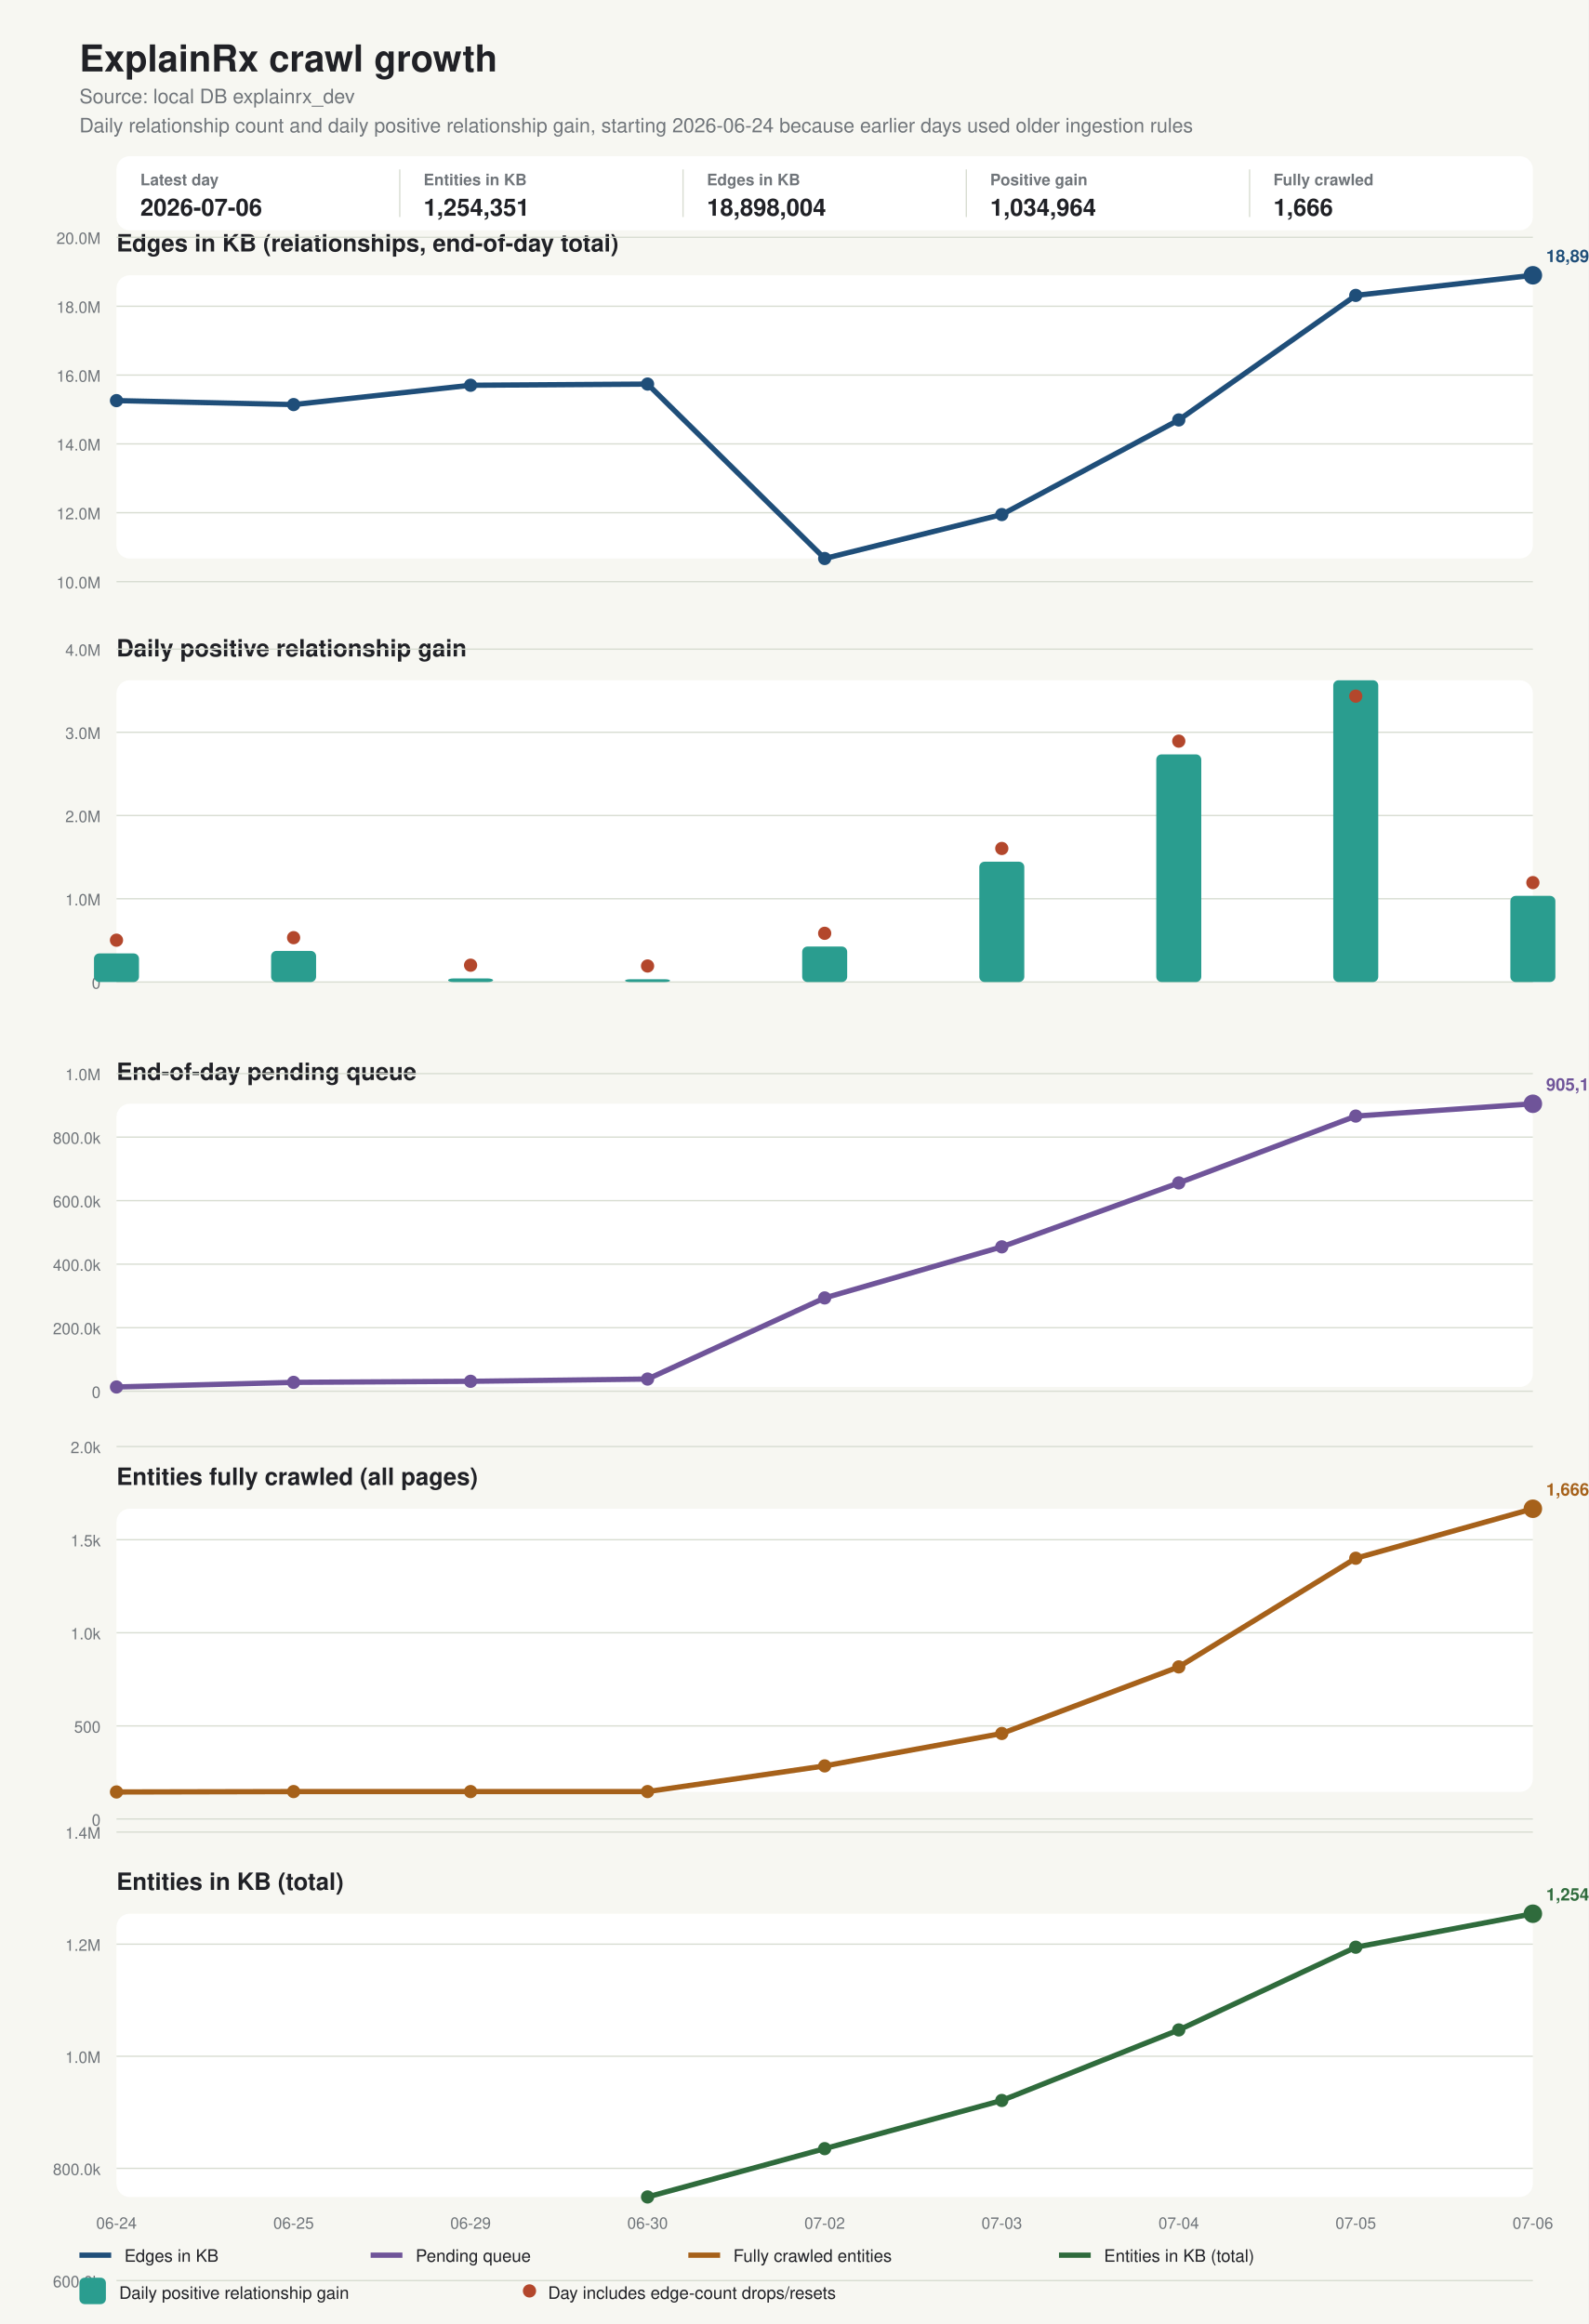
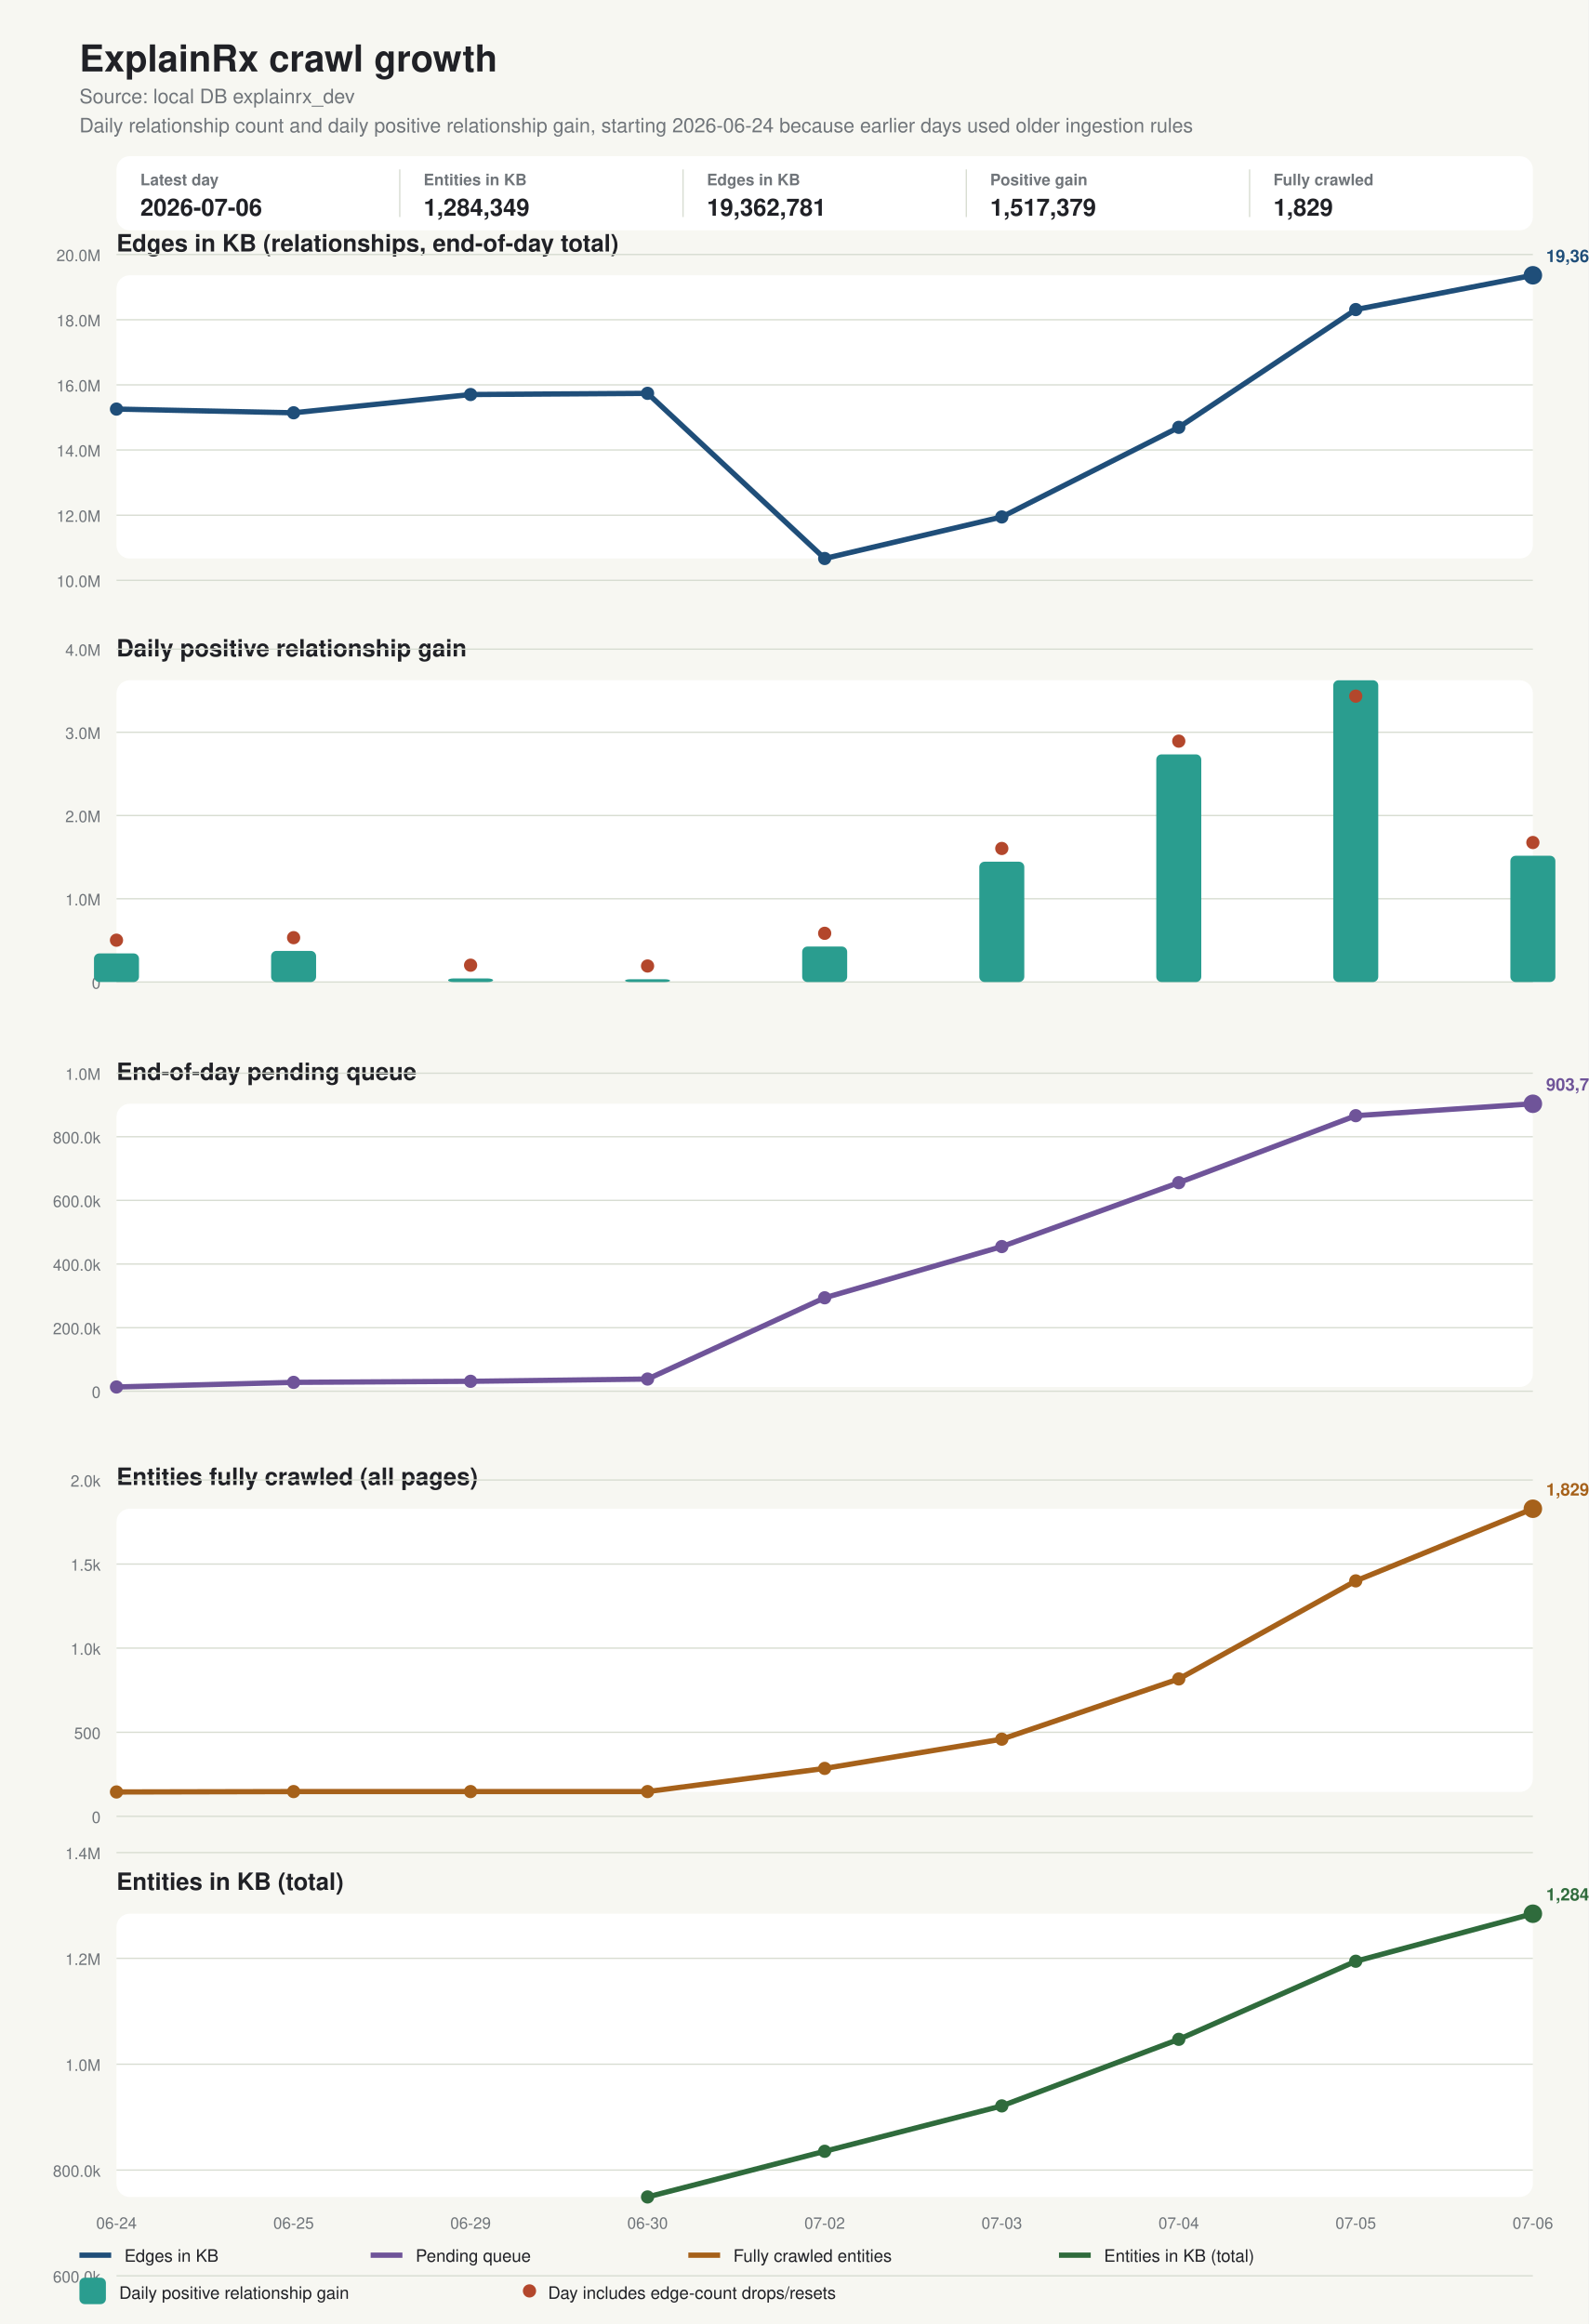
<svg xmlns="http://www.w3.org/2000/svg" width="1200" height="1756" viewBox="0 0 1200 1756">
  <rect width="100%" height="100%" fill="#f7f7f2" />
  <text x="60" y="54" font-family="Helvetica, Arial, sans-serif" font-size="28" font-weight="700" fill="#202126">ExplainRx crawl growth</text>
  <text x="60" y="78" font-family="Helvetica, Arial, sans-serif" font-size="15" fill="#70757a">Source: local DB explainrx_dev</text>
  <text x="60" y="100" font-family="Helvetica, Arial, sans-serif" font-size="15" fill="#70757a">Daily relationship count and daily positive relationship gain, starting 2026-06-24 because earlier days used older ingestion rules</text>
  <rect x="88" y="118" width="1070" height="56" fill="#ffffff" rx="10" />
  <rect x="88" y="208" width="1070" height="214" fill="#ffffff" rx="10" />
  <rect x="88" y="514" width="1070" height="228" fill="#ffffff" rx="10" />
  <rect x="88" y="834" width="1070" height="214" fill="#ffffff" rx="10" />
  <rect x="88" y="1140" width="1070" height="214" fill="#ffffff" rx="10" />
  <rect x="88" y="1446" width="1070" height="214" fill="#ffffff" rx="10" />
  <text x="88" y="190" font-family="Helvetica, Arial, sans-serif" font-size="18" font-weight="700" fill="#202126">Edges in KB (relationships, end-of-day total)</text>
  <text x="88" y="496" font-family="Helvetica, Arial, sans-serif" font-size="18" font-weight="700" fill="#202126">Daily positive relationship gain</text>
  <text x="88" y="816" font-family="Helvetica, Arial, sans-serif" font-size="18" font-weight="700" fill="#202126">End-of-day pending queue</text>
  <text x="88" y="1122" font-family="Helvetica, Arial, sans-serif" font-size="18" font-weight="700" fill="#202126">Entities fully crawled (all pages)</text>
  <text x="88" y="1428" font-family="Helvetica, Arial, sans-serif" font-size="18" font-weight="700" fill="#202126">Entities in KB (total)</text>
  <text x="106.0" y="140" font-family="Helvetica, Arial, sans-serif" font-size="12" font-weight="700" fill="#70757a">Latest day</text>
  <text x="106.0" y="163" font-family="Helvetica, Arial, sans-serif" font-size="18" font-weight="700" fill="#202126">2026-07-06</text>
  <line x1="302.0" y1="128" x2="302.0" y2="164" stroke="#d8ddd2" stroke-width="1" />
  <text x="320.0" y="140" font-family="Helvetica, Arial, sans-serif" font-size="12" font-weight="700" fill="#70757a">Entities in KB</text>
-   <text x="320.0" y="163" font-family="Helvetica, Arial, sans-serif" font-size="18" font-weight="700" fill="#202126">1,254,351</text>
+   <text x="320.0" y="163" font-family="Helvetica, Arial, sans-serif" font-size="18" font-weight="700" fill="#202126">1,284,349</text>
  <line x1="516.0" y1="128" x2="516.0" y2="164" stroke="#d8ddd2" stroke-width="1" />
  <text x="534.0" y="140" font-family="Helvetica, Arial, sans-serif" font-size="12" font-weight="700" fill="#70757a">Edges in KB</text>
-   <text x="534.0" y="163" font-family="Helvetica, Arial, sans-serif" font-size="18" font-weight="700" fill="#202126">18,898,004</text>
+   <text x="534.0" y="163" font-family="Helvetica, Arial, sans-serif" font-size="18" font-weight="700" fill="#202126">19,362,781</text>
  <line x1="730.0" y1="128" x2="730.0" y2="164" stroke="#d8ddd2" stroke-width="1" />
  <text x="748.0" y="140" font-family="Helvetica, Arial, sans-serif" font-size="12" font-weight="700" fill="#70757a">Positive gain</text>
-   <text x="748.0" y="163" font-family="Helvetica, Arial, sans-serif" font-size="18" font-weight="700" fill="#202126">1,034,964</text>
+   <text x="748.0" y="163" font-family="Helvetica, Arial, sans-serif" font-size="18" font-weight="700" fill="#202126">1,517,379</text>
  <line x1="944.0" y1="128" x2="944.0" y2="164" stroke="#d8ddd2" stroke-width="1" />
  <text x="962.0" y="140" font-family="Helvetica, Arial, sans-serif" font-size="12" font-weight="700" fill="#70757a">Fully crawled</text>
-   <text x="962.0" y="163" font-family="Helvetica, Arial, sans-serif" font-size="18" font-weight="700" fill="#202126">1,666</text>
-   <line x1="88" y1="439.5" x2="1158" y2="439.5" stroke="#d8ddd2" stroke-width="1" />
-   <text x="76" y="444.5" text-anchor="end" font-family="Helvetica, Arial, sans-serif" font-size="12" fill="#70757a">10.0M</text>
-   <line x1="88" y1="387.4" x2="1158" y2="387.4" stroke="#d8ddd2" stroke-width="1" />
-   <text x="76" y="392.4" text-anchor="end" font-family="Helvetica, Arial, sans-serif" font-size="12" fill="#70757a">12.0M</text>
-   <line x1="88" y1="335.4" x2="1158" y2="335.4" stroke="#d8ddd2" stroke-width="1" />
-   <text x="76" y="340.4" text-anchor="end" font-family="Helvetica, Arial, sans-serif" font-size="12" fill="#70757a">14.0M</text>
-   <line x1="88" y1="283.4" x2="1158" y2="283.4" stroke="#d8ddd2" stroke-width="1" />
-   <text x="76" y="288.4" text-anchor="end" font-family="Helvetica, Arial, sans-serif" font-size="12" fill="#70757a">16.0M</text>
-   <line x1="88" y1="231.4" x2="1158" y2="231.4" stroke="#d8ddd2" stroke-width="1" />
-   <text x="76" y="236.4" text-anchor="end" font-family="Helvetica, Arial, sans-serif" font-size="12" fill="#70757a">18.0M</text>
-   <line x1="88" y1="179.3" x2="1158" y2="179.3" stroke="#d8ddd2" stroke-width="1" />
-   <text x="76" y="184.3" text-anchor="end" font-family="Helvetica, Arial, sans-serif" font-size="12" fill="#70757a">20.0M</text>
+   <text x="962.0" y="163" font-family="Helvetica, Arial, sans-serif" font-size="18" font-weight="700" fill="#202126">1,829</text>
+   <line x1="88" y1="438.5" x2="1158" y2="438.5" stroke="#d8ddd2" stroke-width="1" />
+   <text x="76" y="443.5" text-anchor="end" font-family="Helvetica, Arial, sans-serif" font-size="12" fill="#70757a">10.0M</text>
+   <line x1="88" y1="389.3" x2="1158" y2="389.3" stroke="#d8ddd2" stroke-width="1" />
+   <text x="76" y="394.3" text-anchor="end" font-family="Helvetica, Arial, sans-serif" font-size="12" fill="#70757a">12.0M</text>
+   <line x1="88" y1="340.0" x2="1158" y2="340.0" stroke="#d8ddd2" stroke-width="1" />
+   <text x="76" y="345.0" text-anchor="end" font-family="Helvetica, Arial, sans-serif" font-size="12" fill="#70757a">14.0M</text>
+   <line x1="88" y1="290.8" x2="1158" y2="290.8" stroke="#d8ddd2" stroke-width="1" />
+   <text x="76" y="295.8" text-anchor="end" font-family="Helvetica, Arial, sans-serif" font-size="12" fill="#70757a">16.0M</text>
+   <line x1="88" y1="241.6" x2="1158" y2="241.6" stroke="#d8ddd2" stroke-width="1" />
+   <text x="76" y="246.6" text-anchor="end" font-family="Helvetica, Arial, sans-serif" font-size="12" fill="#70757a">18.0M</text>
+   <line x1="88" y1="192.3" x2="1158" y2="192.3" stroke="#d8ddd2" stroke-width="1" />
+   <text x="76" y="197.3" text-anchor="end" font-family="Helvetica, Arial, sans-serif" font-size="12" fill="#70757a">20.0M</text>
  <line x1="88" y1="742.0" x2="1158" y2="742.0" stroke="#d8ddd2" stroke-width="1" />
  <text x="76" y="747.0" text-anchor="end" font-family="Helvetica, Arial, sans-serif" font-size="12" fill="#70757a">0</text>
  <line x1="88" y1="679.1" x2="1158" y2="679.1" stroke="#d8ddd2" stroke-width="1" />
  <text x="76" y="684.1" text-anchor="end" font-family="Helvetica, Arial, sans-serif" font-size="12" fill="#70757a">1.0M</text>
  <line x1="88" y1="616.2" x2="1158" y2="616.2" stroke="#d8ddd2" stroke-width="1" />
  <text x="76" y="621.2" text-anchor="end" font-family="Helvetica, Arial, sans-serif" font-size="12" fill="#70757a">2.0M</text>
  <line x1="88" y1="553.3" x2="1158" y2="553.3" stroke="#d8ddd2" stroke-width="1" />
  <text x="76" y="558.3" text-anchor="end" font-family="Helvetica, Arial, sans-serif" font-size="12" fill="#70757a">3.0M</text>
  <line x1="88" y1="490.5" x2="1158" y2="490.5" stroke="#d8ddd2" stroke-width="1" />
  <text x="76" y="495.5" text-anchor="end" font-family="Helvetica, Arial, sans-serif" font-size="12" fill="#70757a">4.0M</text>
  <line x1="88" y1="1051.2" x2="1158" y2="1051.2" stroke="#d8ddd2" stroke-width="1" />
  <text x="76" y="1056.2" text-anchor="end" font-family="Helvetica, Arial, sans-serif" font-size="12" fill="#70757a">0</text>
  <line x1="88" y1="1003.2" x2="1158" y2="1003.2" stroke="#d8ddd2" stroke-width="1" />
  <text x="76" y="1008.2" text-anchor="end" font-family="Helvetica, Arial, sans-serif" font-size="12" fill="#70757a">200.0k</text>
-   <line x1="88" y1="955.2" x2="1158" y2="955.2" stroke="#d8ddd2" stroke-width="1" />
-   <text x="76" y="960.2" text-anchor="end" font-family="Helvetica, Arial, sans-serif" font-size="12" fill="#70757a">400.0k</text>
-   <line x1="88" y1="907.2" x2="1158" y2="907.2" stroke="#d8ddd2" stroke-width="1" />
-   <text x="76" y="912.2" text-anchor="end" font-family="Helvetica, Arial, sans-serif" font-size="12" fill="#70757a">600.0k</text>
-   <line x1="88" y1="859.2" x2="1158" y2="859.2" stroke="#d8ddd2" stroke-width="1" />
-   <text x="76" y="864.2" text-anchor="end" font-family="Helvetica, Arial, sans-serif" font-size="12" fill="#70757a">800.0k</text>
-   <line x1="88" y1="811.2" x2="1158" y2="811.2" stroke="#d8ddd2" stroke-width="1" />
-   <text x="76" y="816.2" text-anchor="end" font-family="Helvetica, Arial, sans-serif" font-size="12" fill="#70757a">1.0M</text>
-   <line x1="88" y1="1374.4" x2="1158" y2="1374.4" stroke="#d8ddd2" stroke-width="1" />
-   <text x="76" y="1379.4" text-anchor="end" font-family="Helvetica, Arial, sans-serif" font-size="12" fill="#70757a">0</text>
-   <line x1="88" y1="1304.1" x2="1158" y2="1304.1" stroke="#d8ddd2" stroke-width="1" />
-   <text x="76" y="1309.1" text-anchor="end" font-family="Helvetica, Arial, sans-serif" font-size="12" fill="#70757a">500</text>
-   <line x1="88" y1="1233.7" x2="1158" y2="1233.7" stroke="#d8ddd2" stroke-width="1" />
-   <text x="76" y="1238.7" text-anchor="end" font-family="Helvetica, Arial, sans-serif" font-size="12" fill="#70757a">1.0k</text>
-   <line x1="88" y1="1163.4" x2="1158" y2="1163.4" stroke="#d8ddd2" stroke-width="1" />
-   <text x="76" y="1168.4" text-anchor="end" font-family="Helvetica, Arial, sans-serif" font-size="12" fill="#70757a">1.5k</text>
-   <line x1="88" y1="1093.0" x2="1158" y2="1093.0" stroke="#d8ddd2" stroke-width="1" />
-   <text x="76" y="1098.0" text-anchor="end" font-family="Helvetica, Arial, sans-serif" font-size="12" fill="#70757a">2.0k</text>
-   <line x1="88" y1="1723.2" x2="1158" y2="1723.2" stroke="#d8ddd2" stroke-width="1" />
-   <text x="76" y="1728.2" text-anchor="end" font-family="Helvetica, Arial, sans-serif" font-size="12" fill="#70757a">600.0k</text>
-   <line x1="88" y1="1638.4" x2="1158" y2="1638.4" stroke="#d8ddd2" stroke-width="1" />
-   <text x="76" y="1643.4" text-anchor="end" font-family="Helvetica, Arial, sans-serif" font-size="12" fill="#70757a">800.0k</text>
-   <line x1="88" y1="1553.7" x2="1158" y2="1553.7" stroke="#d8ddd2" stroke-width="1" />
-   <text x="76" y="1558.7" text-anchor="end" font-family="Helvetica, Arial, sans-serif" font-size="12" fill="#70757a">1.0M</text>
-   <line x1="88" y1="1469.0" x2="1158" y2="1469.0" stroke="#d8ddd2" stroke-width="1" />
-   <text x="76" y="1474.0" text-anchor="end" font-family="Helvetica, Arial, sans-serif" font-size="12" fill="#70757a">1.2M</text>
-   <line x1="88" y1="1384.3" x2="1158" y2="1384.3" stroke="#d8ddd2" stroke-width="1" />
-   <text x="76" y="1389.3" text-anchor="end" font-family="Helvetica, Arial, sans-serif" font-size="12" fill="#70757a">1.4M</text>
-   <path d="M 88.0 302.7 L 221.8 305.7 L 355.5 291.1 L 489.2 290.2 L 623.0 422.0 L 756.8 388.8 L 890.5 317.3 L 1024.2 223.2 L 1158.0 208.0" fill="none" stroke="#1f4e79" stroke-width="4" stroke-linecap="round" stroke-linejoin="round" />
-   <circle cx="88.0" cy="302.7" r="5" fill="#1f4e79" />
-   <circle cx="221.8" cy="305.7" r="5" fill="#1f4e79" />
-   <circle cx="355.5" cy="291.1" r="5" fill="#1f4e79" />
-   <circle cx="489.2" cy="290.2" r="5" fill="#1f4e79" />
+   <line x1="88" y1="955.1" x2="1158" y2="955.1" stroke="#d8ddd2" stroke-width="1" />
+   <text x="76" y="960.1" text-anchor="end" font-family="Helvetica, Arial, sans-serif" font-size="12" fill="#70757a">400.0k</text>
+   <line x1="88" y1="907.0" x2="1158" y2="907.0" stroke="#d8ddd2" stroke-width="1" />
+   <text x="76" y="912.0" text-anchor="end" font-family="Helvetica, Arial, sans-serif" font-size="12" fill="#70757a">600.0k</text>
+   <line x1="88" y1="858.9" x2="1158" y2="858.9" stroke="#d8ddd2" stroke-width="1" />
+   <text x="76" y="863.9" text-anchor="end" font-family="Helvetica, Arial, sans-serif" font-size="12" fill="#70757a">800.0k</text>
+   <line x1="88" y1="810.9" x2="1158" y2="810.9" stroke="#d8ddd2" stroke-width="1" />
+   <text x="76" y="815.9" text-anchor="end" font-family="Helvetica, Arial, sans-serif" font-size="12" fill="#70757a">1.0M</text>
+   <line x1="88" y1="1372.4" x2="1158" y2="1372.4" stroke="#d8ddd2" stroke-width="1" />
+   <text x="76" y="1377.4" text-anchor="end" font-family="Helvetica, Arial, sans-serif" font-size="12" fill="#70757a">0</text>
+   <line x1="88" y1="1308.9" x2="1158" y2="1308.9" stroke="#d8ddd2" stroke-width="1" />
+   <text x="76" y="1313.9" text-anchor="end" font-family="Helvetica, Arial, sans-serif" font-size="12" fill="#70757a">500</text>
+   <line x1="88" y1="1245.3" x2="1158" y2="1245.3" stroke="#d8ddd2" stroke-width="1" />
+   <text x="76" y="1250.3" text-anchor="end" font-family="Helvetica, Arial, sans-serif" font-size="12" fill="#70757a">1.0k</text>
+   <line x1="88" y1="1181.8" x2="1158" y2="1181.8" stroke="#d8ddd2" stroke-width="1" />
+   <text x="76" y="1186.8" text-anchor="end" font-family="Helvetica, Arial, sans-serif" font-size="12" fill="#70757a">1.5k</text>
+   <line x1="88" y1="1118.3" x2="1158" y2="1118.3" stroke="#d8ddd2" stroke-width="1" />
+   <text x="76" y="1123.3" text-anchor="end" font-family="Helvetica, Arial, sans-serif" font-size="12" fill="#70757a">2.0k</text>
+   <line x1="88" y1="1719.6" x2="1158" y2="1719.6" stroke="#d8ddd2" stroke-width="1" />
+   <text x="76" y="1724.6" text-anchor="end" font-family="Helvetica, Arial, sans-serif" font-size="12" fill="#70757a">600.0k</text>
+   <line x1="88" y1="1639.7" x2="1158" y2="1639.7" stroke="#d8ddd2" stroke-width="1" />
+   <text x="76" y="1644.7" text-anchor="end" font-family="Helvetica, Arial, sans-serif" font-size="12" fill="#70757a">800.0k</text>
+   <line x1="88" y1="1559.7" x2="1158" y2="1559.7" stroke="#d8ddd2" stroke-width="1" />
+   <text x="76" y="1564.7" text-anchor="end" font-family="Helvetica, Arial, sans-serif" font-size="12" fill="#70757a">1.0M</text>
+   <line x1="88" y1="1479.7" x2="1158" y2="1479.7" stroke="#d8ddd2" stroke-width="1" />
+   <text x="76" y="1484.7" text-anchor="end" font-family="Helvetica, Arial, sans-serif" font-size="12" fill="#70757a">1.2M</text>
+   <line x1="88" y1="1399.8" x2="1158" y2="1399.8" stroke="#d8ddd2" stroke-width="1" />
+   <text x="76" y="1404.8" text-anchor="end" font-family="Helvetica, Arial, sans-serif" font-size="12" fill="#70757a">1.4M</text>
+   <path d="M 88.0 309.1 L 221.8 311.9 L 355.5 298.1 L 489.2 297.2 L 623.0 422.0 L 756.8 390.6 L 890.5 322.9 L 1024.2 233.9 L 1158.0 208.0" fill="none" stroke="#1f4e79" stroke-width="4" stroke-linecap="round" stroke-linejoin="round" />
+   <circle cx="88.0" cy="309.1" r="5" fill="#1f4e79" />
+   <circle cx="221.8" cy="311.9" r="5" fill="#1f4e79" />
+   <circle cx="355.5" cy="298.1" r="5" fill="#1f4e79" />
+   <circle cx="489.2" cy="297.2" r="5" fill="#1f4e79" />
  <circle cx="623.0" cy="422.0" r="5" fill="#1f4e79" />
-   <circle cx="756.8" cy="388.8" r="5" fill="#1f4e79" />
-   <circle cx="890.5" cy="317.3" r="5" fill="#1f4e79" />
-   <circle cx="1024.2" cy="223.2" r="5" fill="#1f4e79" />
+   <circle cx="756.8" cy="390.6" r="5" fill="#1f4e79" />
+   <circle cx="890.5" cy="322.9" r="5" fill="#1f4e79" />
+   <circle cx="1024.2" cy="233.9" r="5" fill="#1f4e79" />
  <circle cx="1158.0" cy="208.0" r="7" fill="#1f4e79" />
-   <text x="1168.0" y="198.0" font-family="Helvetica, Arial, sans-serif" font-size="13" font-weight="700" fill="#1f4e79">18,898,004</text>
+   <text x="1168.0" y="198.0" font-family="Helvetica, Arial, sans-serif" font-size="13" font-weight="700" fill="#1f4e79">19,362,781</text>
  <rect x="71.0" y="720.4" width="34" height="21.6" rx="4" fill="#2a9d8f" />
  <circle cx="88.0" cy="710.4" r="5" fill="#b3472c" />
  <rect x="204.8" y="718.5" width="34" height="23.5" rx="4" fill="#2a9d8f" />
  <circle cx="221.8" cy="708.5" r="5" fill="#b3472c" />
  <rect x="338.5" y="739.3" width="34" height="2.7" rx="4" fill="#2a9d8f" />
  <circle cx="355.5" cy="729.3" r="5" fill="#b3472c" />
  <rect x="472.2" y="739.9" width="34" height="2.1" rx="4" fill="#2a9d8f" />
  <circle cx="489.2" cy="729.9" r="5" fill="#b3472c" />
  <rect x="606.0" y="715.2" width="34" height="26.8" rx="4" fill="#2a9d8f" />
  <circle cx="623.0" cy="705.2" r="5" fill="#b3472c" />
  <rect x="739.8" y="651.1" width="34" height="90.9" rx="4" fill="#2a9d8f" />
  <circle cx="756.8" cy="641.1" r="5" fill="#b3472c" />
  <rect x="873.5" y="570.0" width="34" height="172.0" rx="4" fill="#2a9d8f" />
  <circle cx="890.5" cy="560.0" r="5" fill="#b3472c" />
  <rect x="1007.2" y="514.0" width="34" height="228.0" rx="4" fill="#2a9d8f" />
  <circle cx="1024.2" cy="526.0" r="5" fill="#b3472c" />
-   <rect x="1141.0" y="676.9" width="34" height="65.1" rx="4" fill="#2a9d8f" />
-   <circle cx="1158.0" cy="666.9" r="5" fill="#b3472c" />
-   <path d="M 88.0 1048.0 L 221.8 1044.5 L 355.5 1043.7 L 489.2 1042.0 L 623.0 980.7 L 756.8 942.1 L 890.5 893.8 L 1024.2 843.3 L 1158.0 834.0" fill="none" stroke="#6f5499" stroke-width="4" stroke-linecap="round" stroke-linejoin="round" />
+   <rect x="1141.0" y="646.6" width="34" height="95.4" rx="4" fill="#2a9d8f" />
+   <circle cx="1158.0" cy="636.6" r="5" fill="#b3472c" />
+   <path d="M 88.0 1048.0 L 221.8 1044.5 L 355.5 1043.7 L 489.2 1042.0 L 623.0 980.6 L 756.8 941.9 L 890.5 893.6 L 1024.2 843.0 L 1158.0 834.0" fill="none" stroke="#6f5499" stroke-width="4" stroke-linecap="round" stroke-linejoin="round" />
  <circle cx="88.0" cy="1048.0" r="5" fill="#6f5499" />
  <circle cx="221.8" cy="1044.5" r="5" fill="#6f5499" />
  <circle cx="355.5" cy="1043.7" r="5" fill="#6f5499" />
  <circle cx="489.2" cy="1042.0" r="5" fill="#6f5499" />
-   <circle cx="623.0" cy="980.7" r="5" fill="#6f5499" />
-   <circle cx="756.8" cy="942.1" r="5" fill="#6f5499" />
-   <circle cx="890.5" cy="893.8" r="5" fill="#6f5499" />
-   <circle cx="1024.2" cy="843.3" r="5" fill="#6f5499" />
+   <circle cx="623.0" cy="980.6" r="5" fill="#6f5499" />
+   <circle cx="756.8" cy="941.9" r="5" fill="#6f5499" />
+   <circle cx="890.5" cy="893.6" r="5" fill="#6f5499" />
+   <circle cx="1024.2" cy="843.0" r="5" fill="#6f5499" />
  <circle cx="1158.0" cy="834.0" r="7" fill="#6f5499" />
-   <text x="1168.0" y="824.0" font-family="Helvetica, Arial, sans-serif" font-size="13" font-weight="700" fill="#6f5499">905,103</text>
-   <path d="M 88.0 1354.0 L 221.8 1353.7 L 355.5 1353.7 L 489.2 1353.7 L 623.0 1334.3 L 756.8 1309.8 L 890.5 1259.5 L 1024.2 1177.4 L 1158.0 1140.0" fill="none" stroke="#a6611a" stroke-width="4" stroke-linecap="round" stroke-linejoin="round" />
+   <text x="1168.0" y="824.0" font-family="Helvetica, Arial, sans-serif" font-size="13" font-weight="700" fill="#6f5499">903,717</text>
+   <path d="M 88.0 1354.0 L 221.8 1353.7 L 355.5 1353.7 L 489.2 1353.7 L 623.0 1336.2 L 756.8 1314.1 L 890.5 1268.6 L 1024.2 1194.5 L 1158.0 1140.0" fill="none" stroke="#a6611a" stroke-width="4" stroke-linecap="round" stroke-linejoin="round" />
  <circle cx="88.0" cy="1354.0" r="5" fill="#a6611a" />
  <circle cx="221.8" cy="1353.7" r="5" fill="#a6611a" />
  <circle cx="355.5" cy="1353.7" r="5" fill="#a6611a" />
  <circle cx="489.2" cy="1353.7" r="5" fill="#a6611a" />
-   <circle cx="623.0" cy="1334.3" r="5" fill="#a6611a" />
-   <circle cx="756.8" cy="1309.8" r="5" fill="#a6611a" />
-   <circle cx="890.5" cy="1259.5" r="5" fill="#a6611a" />
-   <circle cx="1024.2" cy="1177.4" r="5" fill="#a6611a" />
+   <circle cx="623.0" cy="1336.2" r="5" fill="#a6611a" />
+   <circle cx="756.8" cy="1314.1" r="5" fill="#a6611a" />
+   <circle cx="890.5" cy="1268.6" r="5" fill="#a6611a" />
+   <circle cx="1024.2" cy="1194.5" r="5" fill="#a6611a" />
  <circle cx="1158.0" cy="1140.0" r="7" fill="#a6611a" />
-   <text x="1168.0" y="1130.0" font-family="Helvetica, Arial, sans-serif" font-size="13" font-weight="700" fill="#a6611a">1,666</text>
-   <path d="M 489.2 1660.0 L 623.0 1623.5 L 756.8 1587.1 L 890.5 1533.8 L 1024.2 1471.3 L 1158.0 1446.0" fill="none" stroke="#2f6b3c" stroke-width="4" stroke-linecap="round" stroke-linejoin="round" />
+   <text x="1168.0" y="1130.0" font-family="Helvetica, Arial, sans-serif" font-size="13" font-weight="700" fill="#a6611a">1,829</text>
+   <path d="M 489.2 1660.0 L 623.0 1625.5 L 756.8 1591.2 L 890.5 1540.9 L 1024.2 1481.9 L 1158.0 1446.0" fill="none" stroke="#2f6b3c" stroke-width="4" stroke-linecap="round" stroke-linejoin="round" />
  <circle cx="489.2" cy="1660.0" r="5" fill="#2f6b3c" />
-   <circle cx="623.0" cy="1623.5" r="5" fill="#2f6b3c" />
-   <circle cx="756.8" cy="1587.1" r="5" fill="#2f6b3c" />
-   <circle cx="890.5" cy="1533.8" r="5" fill="#2f6b3c" />
-   <circle cx="1024.2" cy="1471.3" r="5" fill="#2f6b3c" />
+   <circle cx="623.0" cy="1625.5" r="5" fill="#2f6b3c" />
+   <circle cx="756.8" cy="1591.2" r="5" fill="#2f6b3c" />
+   <circle cx="890.5" cy="1540.9" r="5" fill="#2f6b3c" />
+   <circle cx="1024.2" cy="1481.9" r="5" fill="#2f6b3c" />
  <circle cx="1158.0" cy="1446.0" r="7" fill="#2f6b3c" />
-   <text x="1168.0" y="1436.0" font-family="Helvetica, Arial, sans-serif" font-size="13" font-weight="700" fill="#2f6b3c">1,254,351</text>
+   <text x="1168.0" y="1436.0" font-family="Helvetica, Arial, sans-serif" font-size="13" font-weight="700" fill="#2f6b3c">1,284,349</text>
  <text x="88.0" y="1684" text-anchor="middle" font-family="Helvetica, Arial, sans-serif" font-size="12" fill="#70757a">06-24</text>
  <text x="221.8" y="1684" text-anchor="middle" font-family="Helvetica, Arial, sans-serif" font-size="12" fill="#70757a">06-25</text>
  <text x="355.5" y="1684" text-anchor="middle" font-family="Helvetica, Arial, sans-serif" font-size="12" fill="#70757a">06-29</text>
  <text x="489.2" y="1684" text-anchor="middle" font-family="Helvetica, Arial, sans-serif" font-size="12" fill="#70757a">06-30</text>
  <text x="623.0" y="1684" text-anchor="middle" font-family="Helvetica, Arial, sans-serif" font-size="12" fill="#70757a">07-02</text>
  <text x="756.8" y="1684" text-anchor="middle" font-family="Helvetica, Arial, sans-serif" font-size="12" fill="#70757a">07-03</text>
  <text x="890.5" y="1684" text-anchor="middle" font-family="Helvetica, Arial, sans-serif" font-size="12" fill="#70757a">07-04</text>
  <text x="1024.2" y="1684" text-anchor="middle" font-family="Helvetica, Arial, sans-serif" font-size="12" fill="#70757a">07-05</text>
  <text x="1158.0" y="1684" text-anchor="middle" font-family="Helvetica, Arial, sans-serif" font-size="12" fill="#70757a">07-06</text>
  <line x1="60" y1="1704" x2="84" y2="1704" stroke="#1f4e79" stroke-width="4" />
  <text x="94" y="1709" font-family="Helvetica, Arial, sans-serif" font-size="13" fill="#202126">Edges in KB</text>
  <line x1="280" y1="1704" x2="304" y2="1704" stroke="#6f5499" stroke-width="4" />
  <text x="314" y="1709" font-family="Helvetica, Arial, sans-serif" font-size="13" fill="#202126">Pending queue</text>
  <line x1="520" y1="1704" x2="544" y2="1704" stroke="#a6611a" stroke-width="4" />
  <text x="554" y="1709" font-family="Helvetica, Arial, sans-serif" font-size="13" fill="#202126">Fully crawled entities</text>
  <line x1="800" y1="1704" x2="824" y2="1704" stroke="#2f6b3c" stroke-width="4" />
  <text x="834" y="1709" font-family="Helvetica, Arial, sans-serif" font-size="13" fill="#202126">Entities in KB (total)</text>
  <rect x="60" y="1721" width="20" height="20" rx="4" fill="#2a9d8f" />
  <text x="90" y="1737" font-family="Helvetica, Arial, sans-serif" font-size="13" fill="#202126">Daily positive relationship gain</text>
  <circle cx="400" cy="1731" r="5" fill="#b3472c" />
  <text x="414" y="1737" font-family="Helvetica, Arial, sans-serif" font-size="13" fill="#202126">Day includes edge-count drops/resets</text>
</svg>
